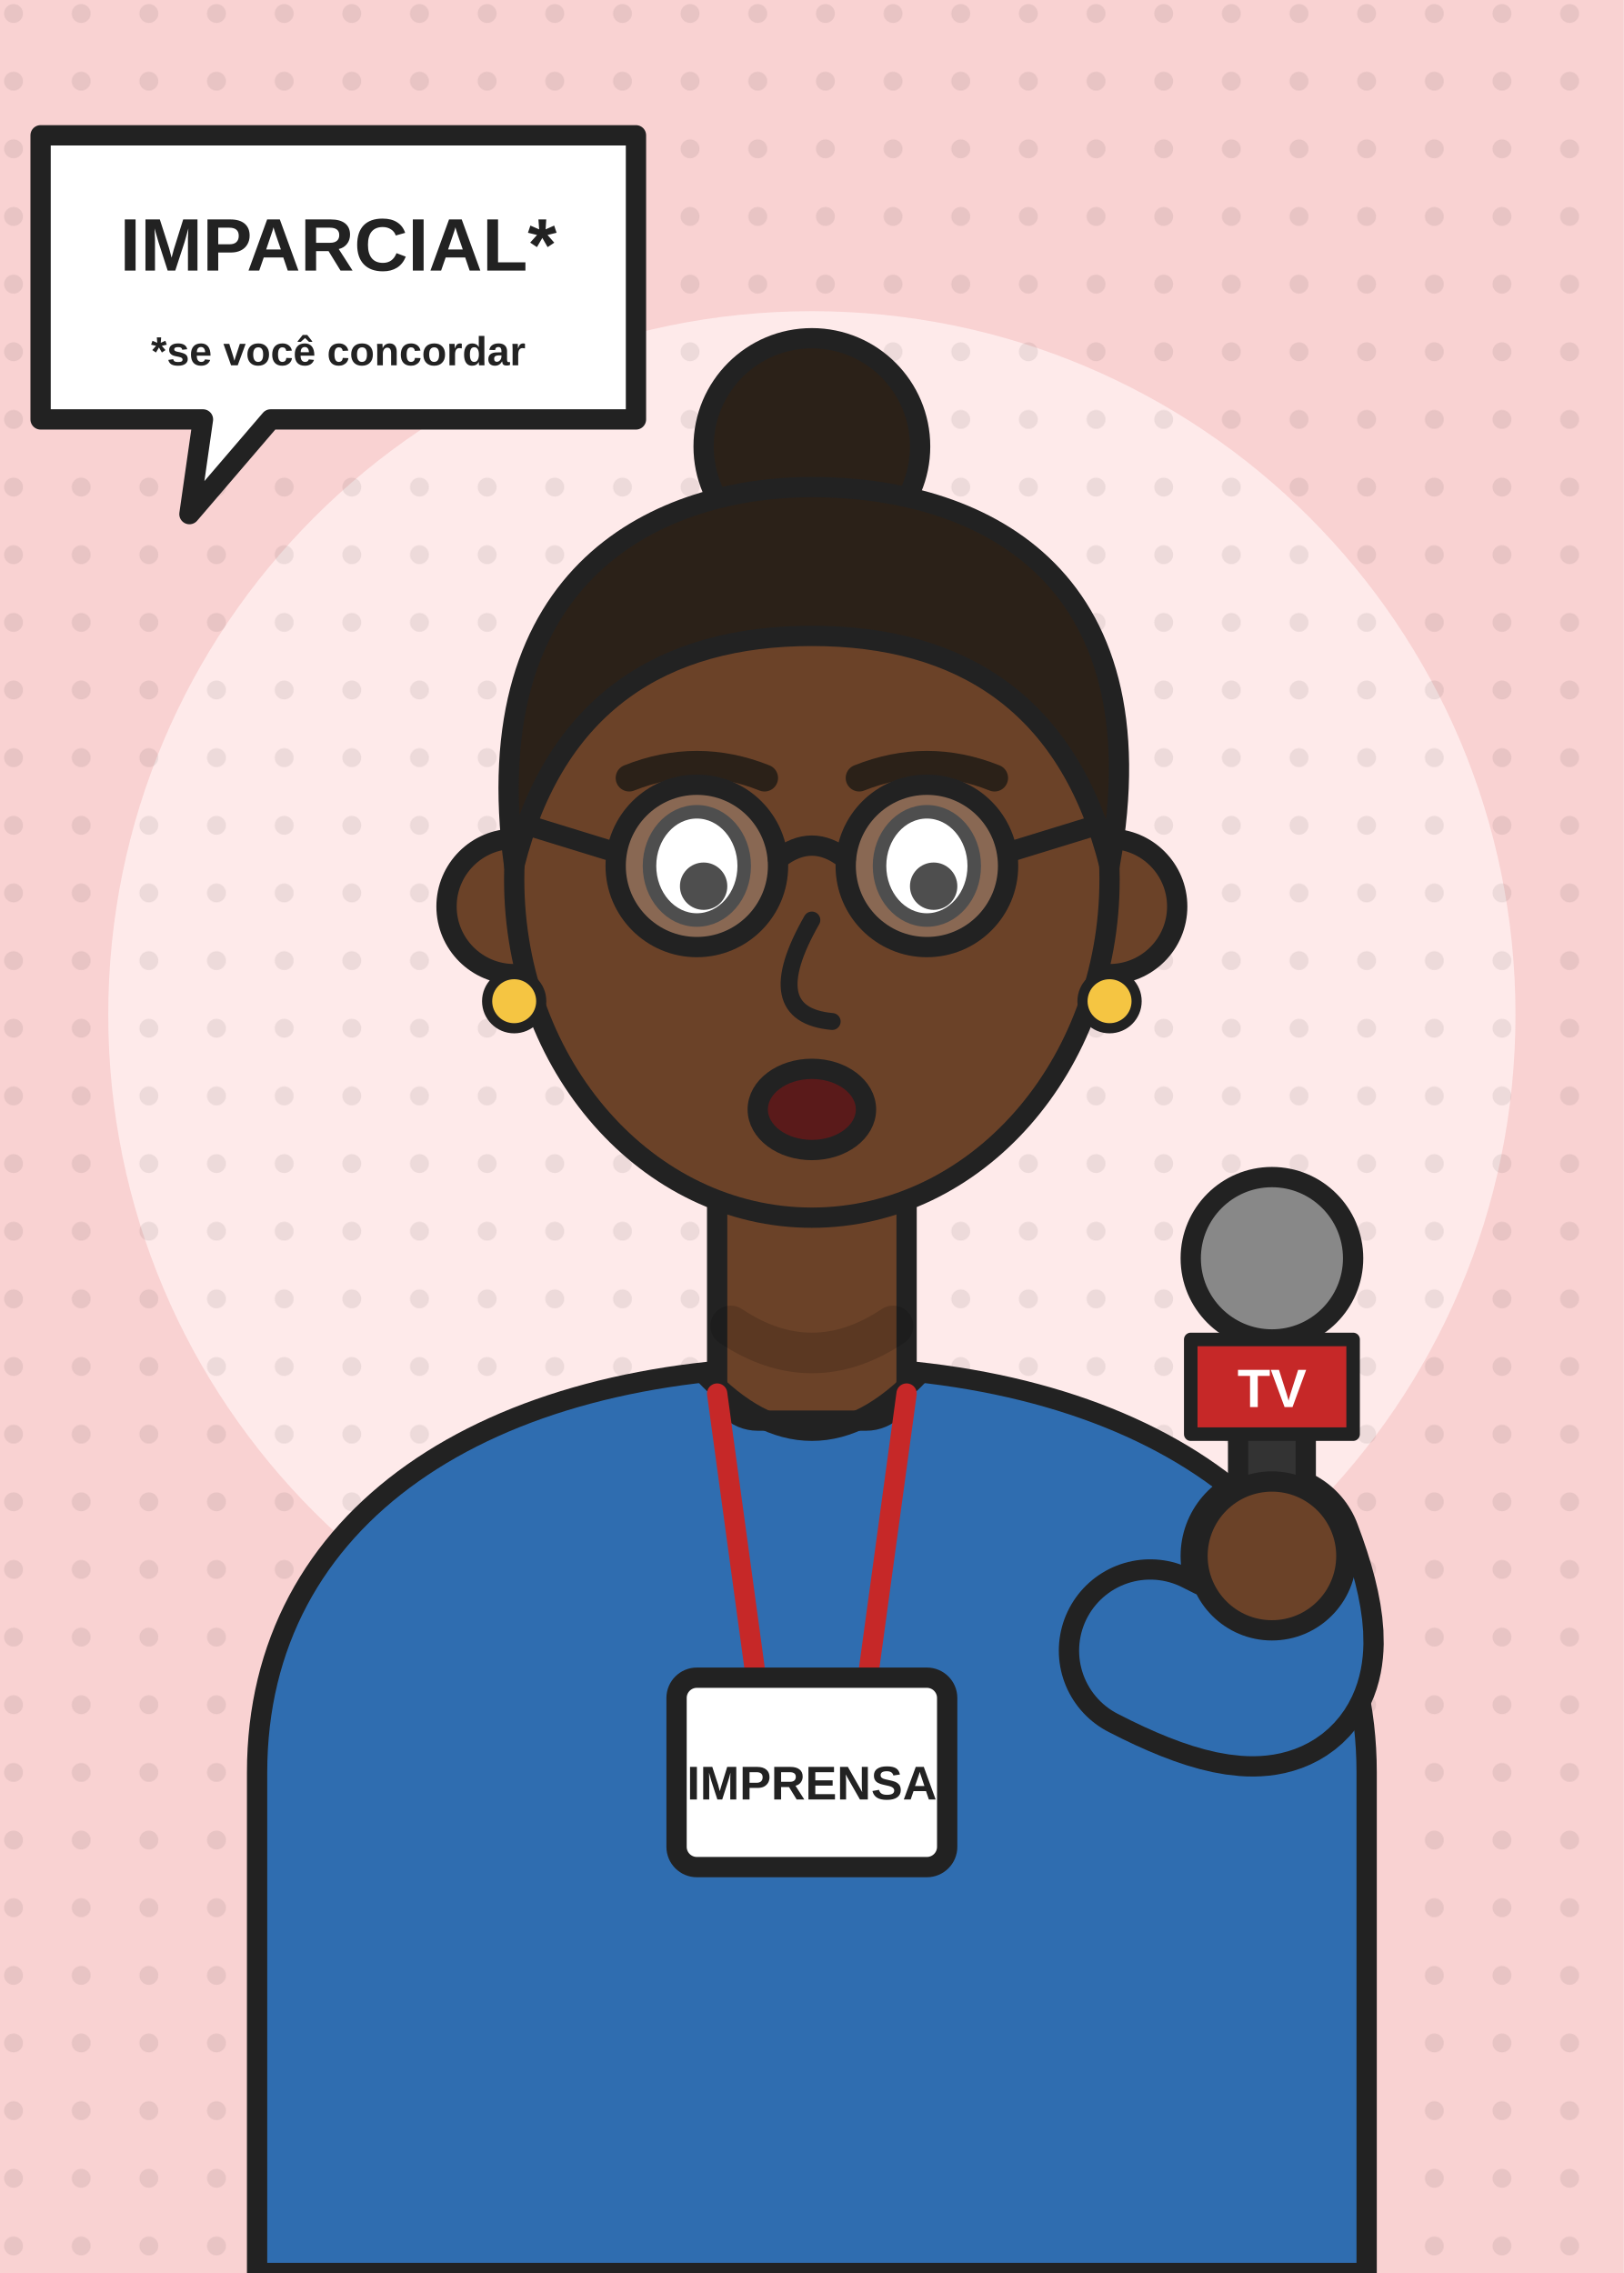
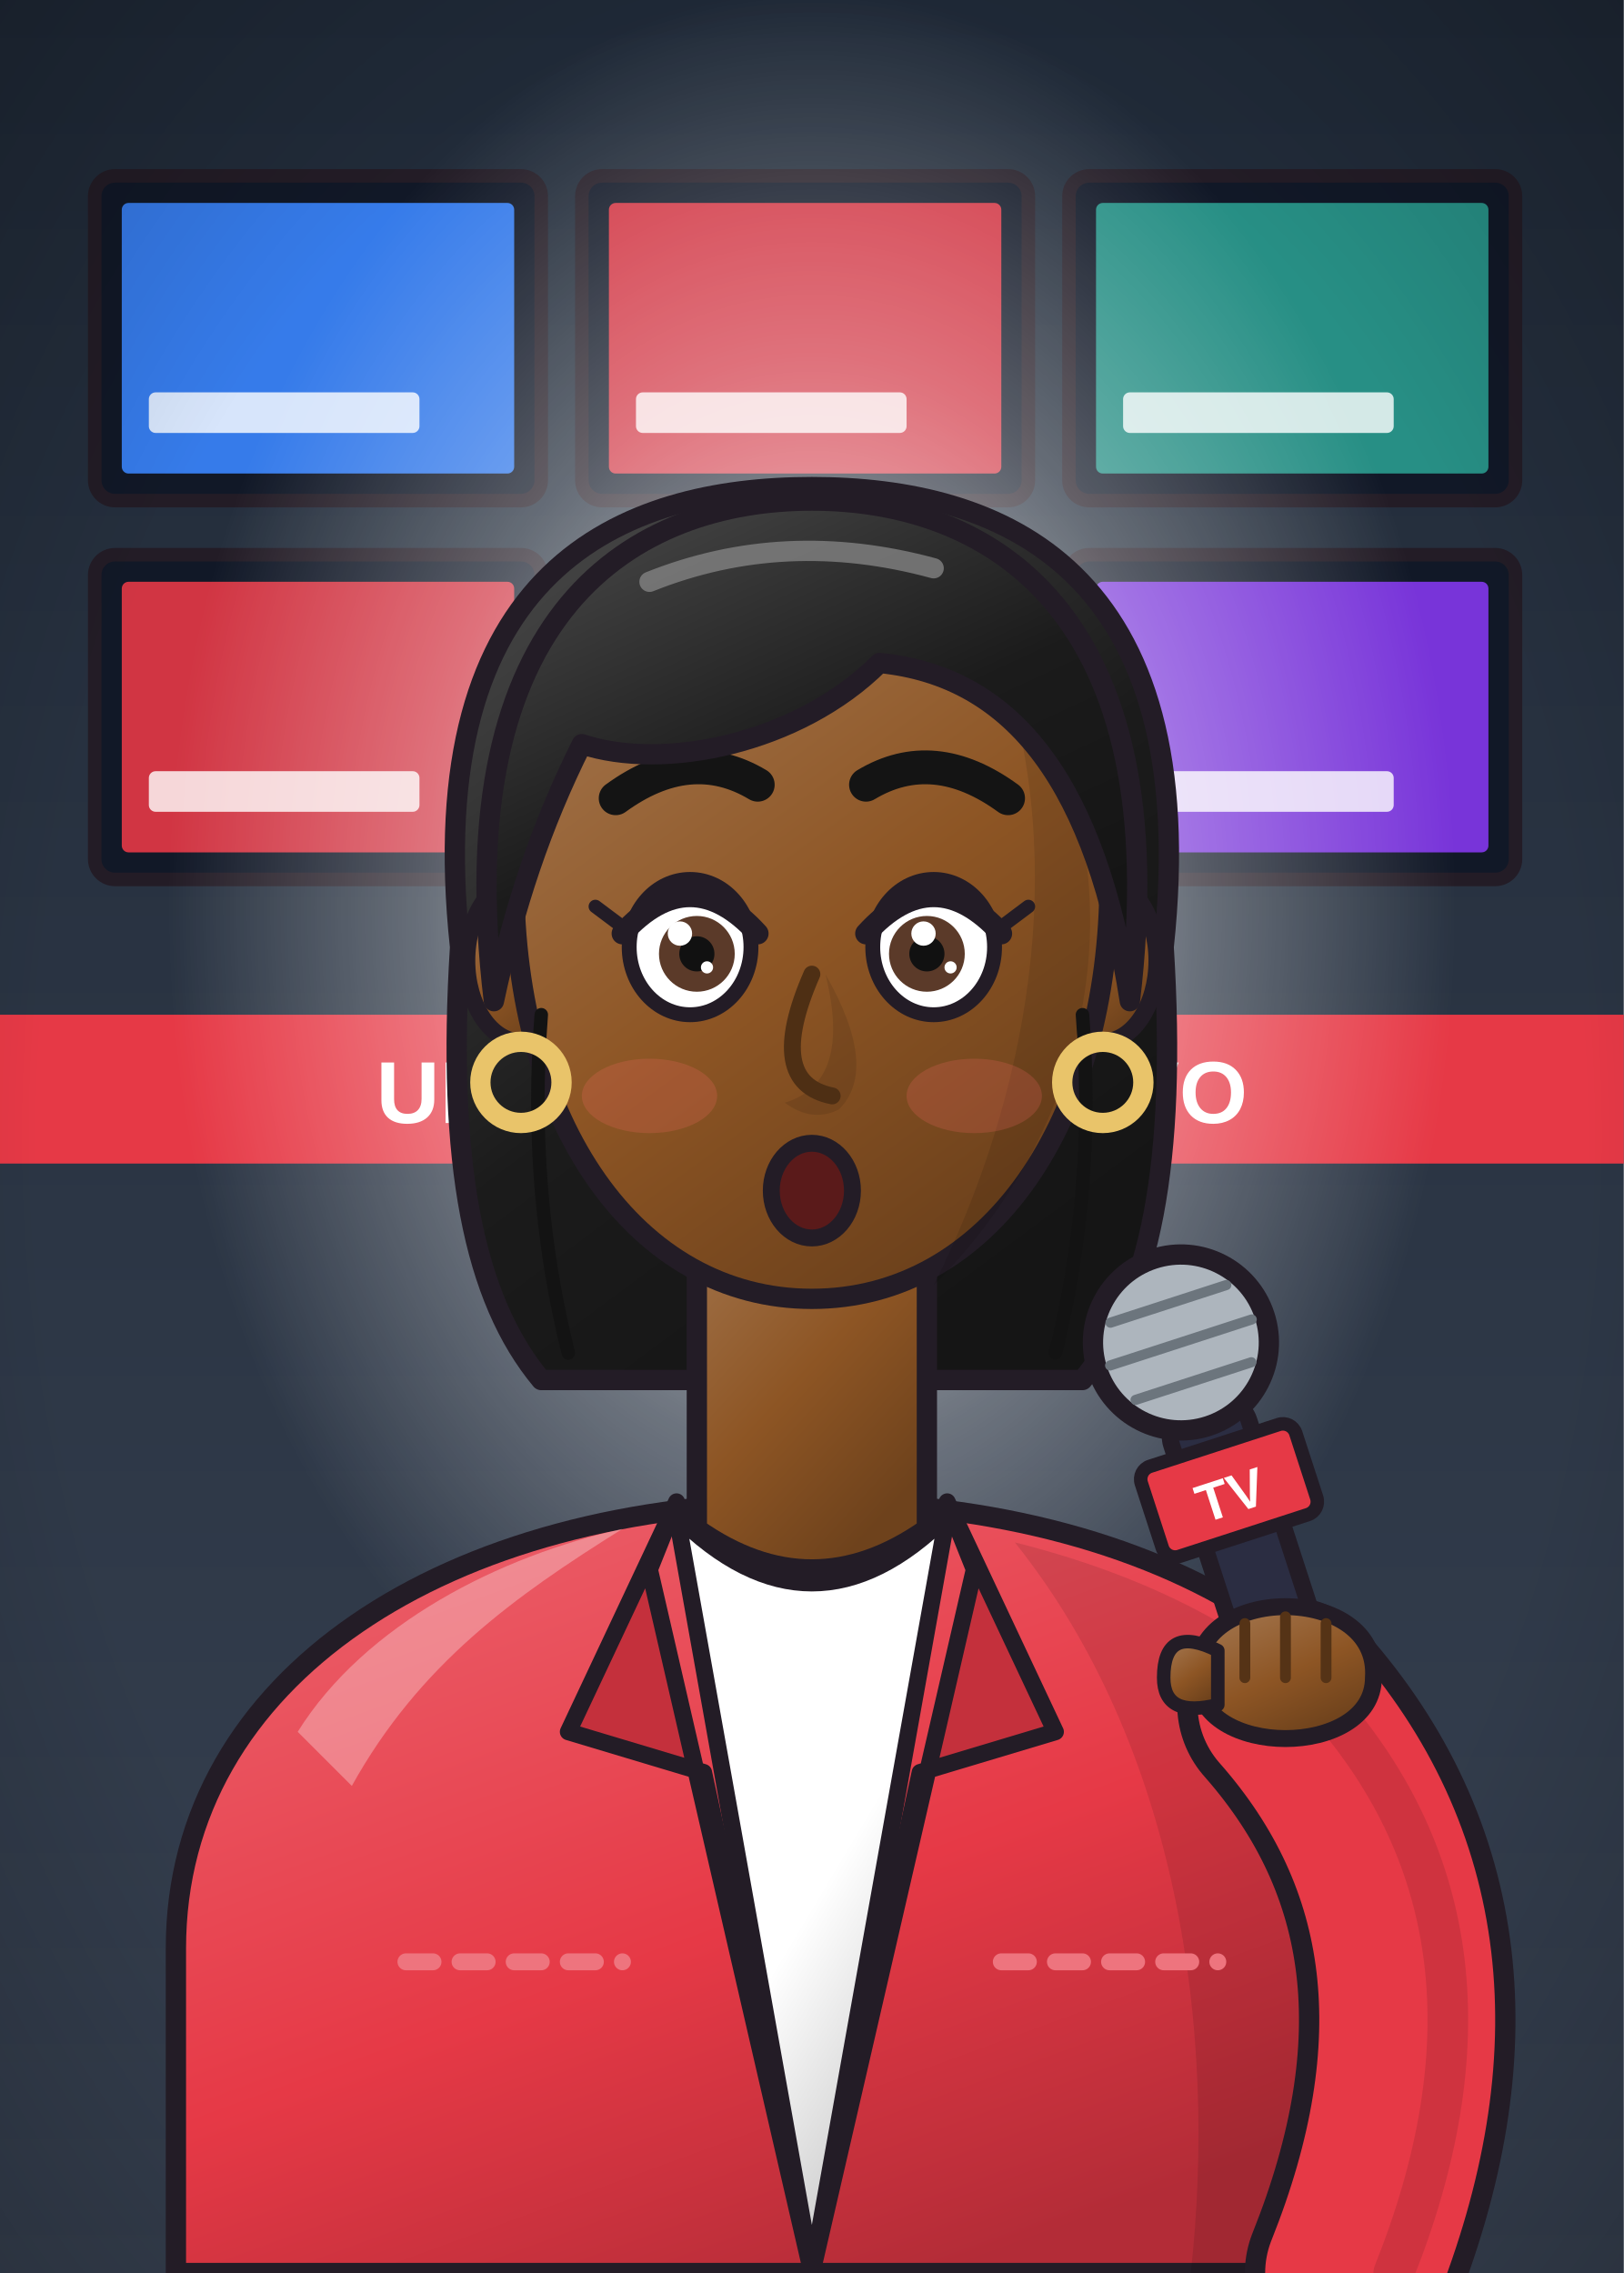
<svg xmlns="http://www.w3.org/2000/svg" viewBox="0 0 240 336" width="240" height="336">
  <defs>
-     <pattern id="dots" width="10" height="10" patternUnits="userSpaceOnUse">
-       <circle cx="2" cy="2" r="1.4" fill="#000" fill-opacity=".07" />
-     </pattern>
-     <pattern id="plaid" width="24" height="24" patternUnits="userSpaceOnUse">
-       <rect width="24" height="24" fill="#c0392b" />
-       <rect width="24" height="8" fill="#2c3e50" fill-opacity=".6" />
-       <rect width="8" height="24" fill="#2c3e50" fill-opacity=".6" />
-       <rect x="16" width="2" height="24" fill="#fff" fill-opacity=".4" />
-     </pattern>
-     <linearGradient id="tie" x1="0" y1="0" x2="1" y2="1">
-       <stop offset="0" stop-color="#ff5e8a" />
-       <stop offset=".25" stop-color="#ffb347" />
-       <stop offset=".5" stop-color="#ffe066" />
-       <stop offset=".75" stop-color="#5fd38d" />
-       <stop offset="1" stop-color="#5a8dee" />
+     <linearGradient id="lg0" x1="0" y1="0" x2="0" y2="1">
+       <stop offset="0" stop-color="#1f2937" />
+       <stop offset="1" stop-color="#374151" />
+     </linearGradient>
+     <radialGradient id="glowffffff" cx="0.5" cy="0.4" r="0.4">
+       <stop offset="0" stop-color="#ffffff" stop-opacity="0.9" />
+       <stop offset="0.6" stop-color="#ffffff" stop-opacity="0.3" />
+       <stop offset="1" stop-color="#ffffff" stop-opacity="0" />
+     </radialGradient>
+     <radialGradient id="vignette" cx="0.5" cy="0.5" r="0.8">
+       <stop offset="0.6" stop-color="#000000" stop-opacity="0" />
+       <stop offset="1" stop-color="#000000" stop-opacity="0.3" />
+     </radialGradient>
+     <linearGradient id="lit1b1b1b" x1="0" y1="0" x2="0.6" y2="1">
+       <stop offset="0" stop-color="#4d4d4d" />
+       <stop offset="0.6" stop-color="#1b1b1b" />
+       <stop offset="1" stop-color="#151515" />
+     </linearGradient>
+     <linearGradient id="lite63946" x1="0" y1="0" x2="0.6" y2="1">
+       <stop offset="0" stop-color="#ec656f" />
+       <stop offset="0.6" stop-color="#e63946" />
+       <stop offset="1" stop-color="#b32c37" />
+     </linearGradient>
+     <linearGradient id="lit8d5524" x1="0" y1="0" x2="0.6" y2="1">
+       <stop offset="0" stop-color="#a67a54" />
+       <stop offset="0.6" stop-color="#8d5524" />
+       <stop offset="1" stop-color="#6e421c" />
+     </linearGradient>
+     <linearGradient id="litffffff" x1="0" y1="0" x2="0.6" y2="1">
+       <stop offset="0" stop-color="#ffffff" />
+       <stop offset="0.6" stop-color="#ffffff" />
+       <stop offset="1" stop-color="#c7c7c7" />
    </linearGradient>
  </defs>
-   <rect width="240" height="336" fill="#f9d2d2" />
-   <circle cx="120" cy="150" r="104" fill="#fff0f0" fill-opacity=".8" />
-   <rect width="240" height="336" fill="url(#dots)" />
-   <g stroke="#222" stroke-width="3" stroke-linejoin="round" stroke-linecap="round">
-     <path d="M6,20 L94,20 L94,62 L40,62 L28,76 L30,62 L6,62 Z" fill="#fff" />
-     <text x="50" y="40" font-size="11" fill="#222" stroke="none" text-anchor="middle" font-family="Arial, Helvetica, sans-serif" font-weight="bold">IMPARCIAL*</text>
-     <text x="50" y="54" font-size="6" fill="#222" stroke="none" text-anchor="middle" font-family="Arial, Helvetica, sans-serif" font-weight="bold">*se você concordar</text>
-     <path d="M38,336 L38,262 C38,224 72,202 120,202 C168,202 202,224 202,262 L202,336 Z" fill="#2f6db0" />
-     <circle cx="120" cy="66" r="16" fill="#2b2118" />
-     <rect x="106" y="166" width="28" height="44" rx="6" fill="#6b4228" />
-     <path d="M108,196 Q120,204 132,196" fill="none" stroke="#000" stroke-opacity=".15" stroke-width="6" />
-     <path d="M104,203 Q120,220 136,203" fill="none" />
-     <path d="M106,206 L112,250 M134,206 L128,250" stroke="#c62828" stroke-width="3" />
-     <rect x="100" y="248" width="40" height="28" rx="3" fill="#fff" />
-     <text x="120" y="266" font-size="7" fill="#222" stroke="none" text-anchor="middle" font-family="Arial, Helvetica, sans-serif" font-weight="bold">IMPRENSA</text>
-     <circle cx="76" cy="134" r="10" fill="#6b4228" />
-     <circle cx="164" cy="134" r="10" fill="#6b4228" />
-     <ellipse cx="120" cy="130" rx="44" ry="50" fill="#6b4228" />
-     <ellipse cx="103" cy="128" rx="7" ry="8" fill="#fff" stroke-width="2" />
-     <circle cx="104" cy="131" r="3.5" fill="#222" stroke="none" />
-     <ellipse cx="137" cy="128" rx="7" ry="8" fill="#fff" stroke-width="2" />
-     <circle cx="138" cy="131" r="3.5" fill="#222" stroke="none" />
-     <path d="M93,115 Q103,111 113,115 M127,115 Q137,111 147,115" fill="none" stroke="#2b2118" stroke-width="4" />
-     <path d="M120,136 Q112,150 123,151" fill="none" stroke-width="2.5" />
-     <ellipse cx="120" cy="164" rx="8" ry="6" fill="#5a1a1a" />
-     <path d="M76,128 C70,84 98,72 120,72 C144,72 172,84 164,128 C158,104 142,94 120,94 C98,94 82,104 76,128 Z" fill="#2b2118" />
-     <g fill="#fff" fill-opacity=".2">
-       <circle cx="103" cy="128" r="12" />
-       <circle cx="137" cy="128" r="12" />
-     </g>
-     <path d="M115,127 Q120,123 125,127 M91,126 L78,122 M149,126 L162,122" fill="none" />
-     <circle cx="76" cy="148" r="4" fill="#f5c542" stroke-width="1.5" />
-     <circle cx="164" cy="148" r="4" fill="#f5c542" stroke-width="1.5" />
-     <path d="M170,244 Q199,259 188,230" fill="none" stroke="#222" stroke-width="27" />
-     <path d="M170,244 Q199,259 188,230" fill="none" stroke="#2f6db0" stroke-width="21" />
-     <rect x="183" y="194" width="10" height="34" rx="3" fill="#333" />
-     <circle cx="188" cy="186" r="12" fill="#888" />
-     <rect x="176" y="198" width="24" height="14" fill="#c62828" stroke-width="2" />
-     <text x="188" y="208" font-size="8" fill="#fff" stroke="none" text-anchor="middle" font-family="Arial, Helvetica, sans-serif" font-weight="bold">TV</text>
-     <circle cx="188" cy="230" r="11" fill="#6b4228" />
+   <rect x="0" y="0" width="240" height="336" fill="url(#lg0)" stroke-linejoin="round" />
+   <rect x="14" y="26" width="66" height="48" rx="3" fill="#111827" stroke="#231c26" stroke-width="2" stroke-linejoin="round" />
+   <rect x="18" y="30" width="58" height="40" rx="1" fill="#3a86ff" stroke-linejoin="round" fill-opacity="0.9" />
+   <rect x="22" y="58" width="40" height="6" rx="1" fill="#ffffff" stroke-linejoin="round" fill-opacity="0.8" />
+   <rect x="14" y="82" width="66" height="48" rx="3" fill="#111827" stroke="#231c26" stroke-width="2" stroke-linejoin="round" />
+   <rect x="18" y="86" width="58" height="40" rx="1" fill="#e63946" stroke-linejoin="round" fill-opacity="0.9" />
+   <rect x="22" y="114" width="40" height="6" rx="1" fill="#ffffff" stroke-linejoin="round" fill-opacity="0.8" />
+   <rect x="86" y="26" width="66" height="48" rx="3" fill="#111827" stroke="#231c26" stroke-width="2" stroke-linejoin="round" />
+   <rect x="90" y="30" width="58" height="40" rx="1" fill="#e63946" stroke-linejoin="round" fill-opacity="0.9" />
+   <rect x="94" y="58" width="40" height="6" rx="1" fill="#ffffff" stroke-linejoin="round" fill-opacity="0.8" />
+   <rect x="86" y="82" width="66" height="48" rx="3" fill="#111827" stroke="#231c26" stroke-width="2" stroke-linejoin="round" />
+   <rect x="90" y="86" width="58" height="40" rx="1" fill="#2a9d8f" stroke-linejoin="round" fill-opacity="0.9" />
+   <rect x="94" y="114" width="40" height="6" rx="1" fill="#ffffff" stroke-linejoin="round" fill-opacity="0.8" />
+   <rect x="158" y="26" width="66" height="48" rx="3" fill="#111827" stroke="#231c26" stroke-width="2" stroke-linejoin="round" />
+   <rect x="162" y="30" width="58" height="40" rx="1" fill="#2a9d8f" stroke-linejoin="round" fill-opacity="0.9" />
+   <rect x="166" y="58" width="40" height="6" rx="1" fill="#ffffff" stroke-linejoin="round" fill-opacity="0.8" />
+   <rect x="158" y="82" width="66" height="48" rx="3" fill="#111827" stroke="#231c26" stroke-width="2" stroke-linejoin="round" />
+   <rect x="162" y="86" width="58" height="40" rx="1" fill="#8338ec" stroke-linejoin="round" fill-opacity="0.9" />
+   <rect x="166" y="114" width="40" height="6" rx="1" fill="#ffffff" stroke-linejoin="round" fill-opacity="0.8" />
+   <rect x="0" y="150" width="240" height="22" fill="#e63946" stroke-linejoin="round" />
+   <text x="120" y="166" font-size="13" font-weight="bold" text-anchor="middle" font-family="Arial, Helvetica, sans-serif" fill="#ffffff">URGENTE · AO VIVO</text>
+   <rect x="0" y="0" width="240" height="336" fill="url(#glowffffff)" stroke-linejoin="round" />
+   <rect x="0" y="0" width="240" height="336" fill="url(#vignette)" stroke-linejoin="round" />
+   <path d="M68,140 C62,84 92,72 120,72 C148,72 178,84 172,140 C174,172 170,192 160,204 L80,204 C70,192 66,172 68,140 Z" fill="url(#lit1b1b1b)" stroke="#231c26" stroke-width="3" stroke-linejoin="round" stroke-linecap="round" />
+   <path d="M26,336 L26,288 C26,248 66,222 120,222 C174,222 214,248 214,288 L214,336 Z" fill="url(#lite63946)" stroke="#231c26" stroke-width="3" stroke-linejoin="round" stroke-linecap="round" />
+   <path d="M150,228 C190,238 214,262 214,292 V336 H176 C180,300 174,258 150,228 Z" fill="#000000" fill-opacity="0.1" />
+   <path d="M44,256 C54,240 74,230 92,226 C76,236 62,246 52,264 Z" fill="#ffffff" fill-opacity="0.3" />
+   <path d="M103,170 L103,226 Q120,238 137,226 L137,170 Z" fill="url(#lit8d5524)" stroke="#231c26" stroke-width="3" stroke-linejoin="round" stroke-linecap="round" />
+   <path d="M103,176 Q120,206 137,176 L137,170 L103,170 Z" fill="#000000" fill-opacity="0.2" />
+   <path d="M100,224 L120,336 L140,224 Q120,244 100,224 Z" fill="url(#litffffff)" stroke="#231c26" stroke-width="2.5" stroke-linejoin="round" stroke-linecap="round" />
+   <path d="M100,222 L84,256 L104,262 L120,336 L96,232 Z" fill="#c4303c" stroke="#231c26" stroke-width="2.5" stroke-linejoin="round" stroke-linecap="round" />
+   <path d="M140,222 L156,256 L136,262 L120,336 L144,232 Z" fill="#c4303c" stroke="#231c26" stroke-width="2.5" stroke-linejoin="round" stroke-linecap="round" />
+   <path d="M60,290 H92 M148,290 H180" fill="none" stroke="#ee747e" stroke-width="2.5" stroke-linecap="round" stroke-linejoin="round" stroke-dasharray="4 4" />
+   <ellipse cx="77" cy="142" rx="8" ry="12" fill="url(#lit8d5524)" stroke="#231c26" stroke-width="2.5" />
+   <ellipse cx="163" cy="142" rx="8" ry="12" fill="url(#lit8d5524)" stroke="#231c26" stroke-width="2.5" />
+   <path d="M79,136 Q74,142 79,148 M161,136 Q166,142 161,148" fill="none" stroke="#633b19" stroke-width="2" stroke-linecap="round" stroke-linejoin="round" />
+   <path d="M76,130 C76,96 96,84 120,84 C144,84 164,96 164,130 C164,166 146,192 120,192 C94,192 76,166 76,130 Z" fill="url(#lit8d5524)" stroke="#231c26" stroke-width="3" stroke-linejoin="round" stroke-linecap="round" />
+   <path d="M148,98 C166,118 168,160 138,190 C152,162 158,128 148,98 Z" fill="#000000" fill-opacity="0.1" />
+   <path d="M92,96 C100,90 110,88 120,88 C104,92 96,100 92,112 Z" fill="#ffffff" fill-opacity="0.4" />
+   <ellipse cx="96" cy="162" rx="10" ry="5.5" fill="#ff6b6b" fill-opacity="0.2" />
+   <ellipse cx="144" cy="162" rx="10" ry="5.5" fill="#ff6b6b" fill-opacity="0.2" />
+   <ellipse cx="102" cy="140" rx="9" ry="10" fill="#ffffff" stroke="#231c26" stroke-width="2.2" />
+   <circle cx="103" cy="141" r="5.6" fill="#5b3a29" />
+   <circle cx="103" cy="141" r="2.6" fill="#111111" />
+   <circle cx="100.5" cy="138" r="1.8" fill="#ffffff" />
+   <circle cx="104.5" cy="143" r="0.9" fill="#ffffff" />
+   <path d="M92,138 Q102,127 112,138" fill="none" stroke="#231c26" stroke-width="3.2" stroke-linecap="round" stroke-linejoin="round" />
+   <path d="M92,137 l-4,-3" fill="none" stroke="#231c26" stroke-width="2" stroke-linecap="round" stroke-linejoin="round" />
+   <ellipse cx="138" cy="140" rx="9" ry="10" fill="#ffffff" stroke="#231c26" stroke-width="2.2" />
+   <circle cx="137" cy="141" r="5.6" fill="#5b3a29" />
+   <circle cx="137" cy="141" r="2.6" fill="#111111" />
+   <circle cx="136.5" cy="138" r="1.8" fill="#ffffff" />
+   <circle cx="140.5" cy="143" r="0.9" fill="#ffffff" />
+   <path d="M128,138 Q138,127 148,138" fill="none" stroke="#231c26" stroke-width="3.2" stroke-linecap="round" stroke-linejoin="round" />
+   <path d="M148,137 l4,-3" fill="none" stroke="#231c26" stroke-width="2" stroke-linecap="round" stroke-linejoin="round" />
+   <path d="M91,118 Q102,110 112,116 M128,116 Q138,110 149,118" fill="none" stroke="#141414" stroke-width="5" stroke-linecap="round" stroke-linejoin="round" />
+   <path d="M122,144 Q130,158 124,164 Q120,166 116,163 Q126,160 122,144 Z" fill="#000000" fill-opacity="0.1" />
+   <path d="M120,144 Q113,160 123,162" fill="none" stroke="#4e2f14" stroke-width="2.5" stroke-linecap="round" stroke-linejoin="round" />
+   <ellipse cx="120" cy="176" rx="6" ry="7" fill="#5a1a1a" stroke="#231c26" stroke-width="2.5" />
+   <path d="M73,148 C66,90 94,74 120,74 C146,74 174,90 167,148 C162,116 150,100 130,98 C118,110 98,114 86,110 C80,122 76,134 73,148 Z" fill="url(#lit1b1b1b)" stroke="#231c26" stroke-width="3" stroke-linejoin="round" stroke-linecap="round" />
+   <path d="M96,86 Q116,78 138,84" fill="none" stroke="#828282" stroke-width="3" stroke-linecap="round" stroke-linejoin="round" stroke-opacity="0.8" />
+   <path d="M80,150 Q78,176 84,200 M160,150 Q162,176 156,200" fill="none" stroke="#131313" stroke-width="2" stroke-linecap="round" stroke-linejoin="round" />
+   <circle cx="77" cy="160" r="6" fill="none" stroke="#e9c46a" stroke-width="3" />
+   <circle cx="163" cy="160" r="6" fill="none" stroke="#e9c46a" stroke-width="3" />
+   <path d="M200,336 Q220,286 190,252" fill="none" stroke="#231c26" stroke-width="32" stroke-linecap="round" stroke-linejoin="round" />
+   <path d="M200,336 Q220,286 190,252" fill="none" stroke="#e63946" stroke-width="26" stroke-linecap="round" stroke-linejoin="round" />
+   <path d="M200,336 Q220,286 190,252" fill="none" stroke="#b82e38" stroke-width="6" stroke-linecap="round" stroke-linejoin="round" stroke-opacity="0.5" transform="translate(6 0)" />
+   <g transform="rotate(-18 190 246)">
+     <rect x="184" y="206" width="12" height="44" rx="4" fill="#2b2d42" stroke="#231c26" stroke-width="2.5" stroke-linejoin="round" />
+     <circle cx="190" cy="196" r="13" fill="#adb5bd" stroke="#231c26" stroke-width="3" />
+     <path d="M181,190 h18 M179,196 h22 M181,202 h18" fill="none" stroke="#6c757d" stroke-width="1.5" stroke-linecap="round" stroke-linejoin="round" />
+     <rect x="178" y="212" width="24" height="14" rx="2" fill="#e63946" stroke="#231c26" stroke-width="2" stroke-linejoin="round" />
+     <text x="190" y="222.5" font-size="8" fill="#ffffff" font-family="Arial, Helvetica, sans-serif" font-weight="bold" text-anchor="middle">TV</text>
+   </g>
+   <g>
+     <path d="M177,248 C176,234 204,234 203,248 C203,260 177,260 177,248 Z" fill="url(#lit8d5524)" stroke="#231c26" stroke-width="2.5" stroke-linejoin="round" stroke-linecap="round" />
+     <path d="M184,240 V248 M190,239 V248 M196,240 V248" fill="none" stroke="#553316" stroke-width="1.6" stroke-linecap="round" stroke-linejoin="round" />
+     <path d="M180,244 q-8,-4 -8,4 q0,6 8,4 Z" fill="url(#lit8d5524)" stroke="#231c26" stroke-width="2" stroke-linejoin="round" stroke-linecap="round" />
  </g>
</svg>
